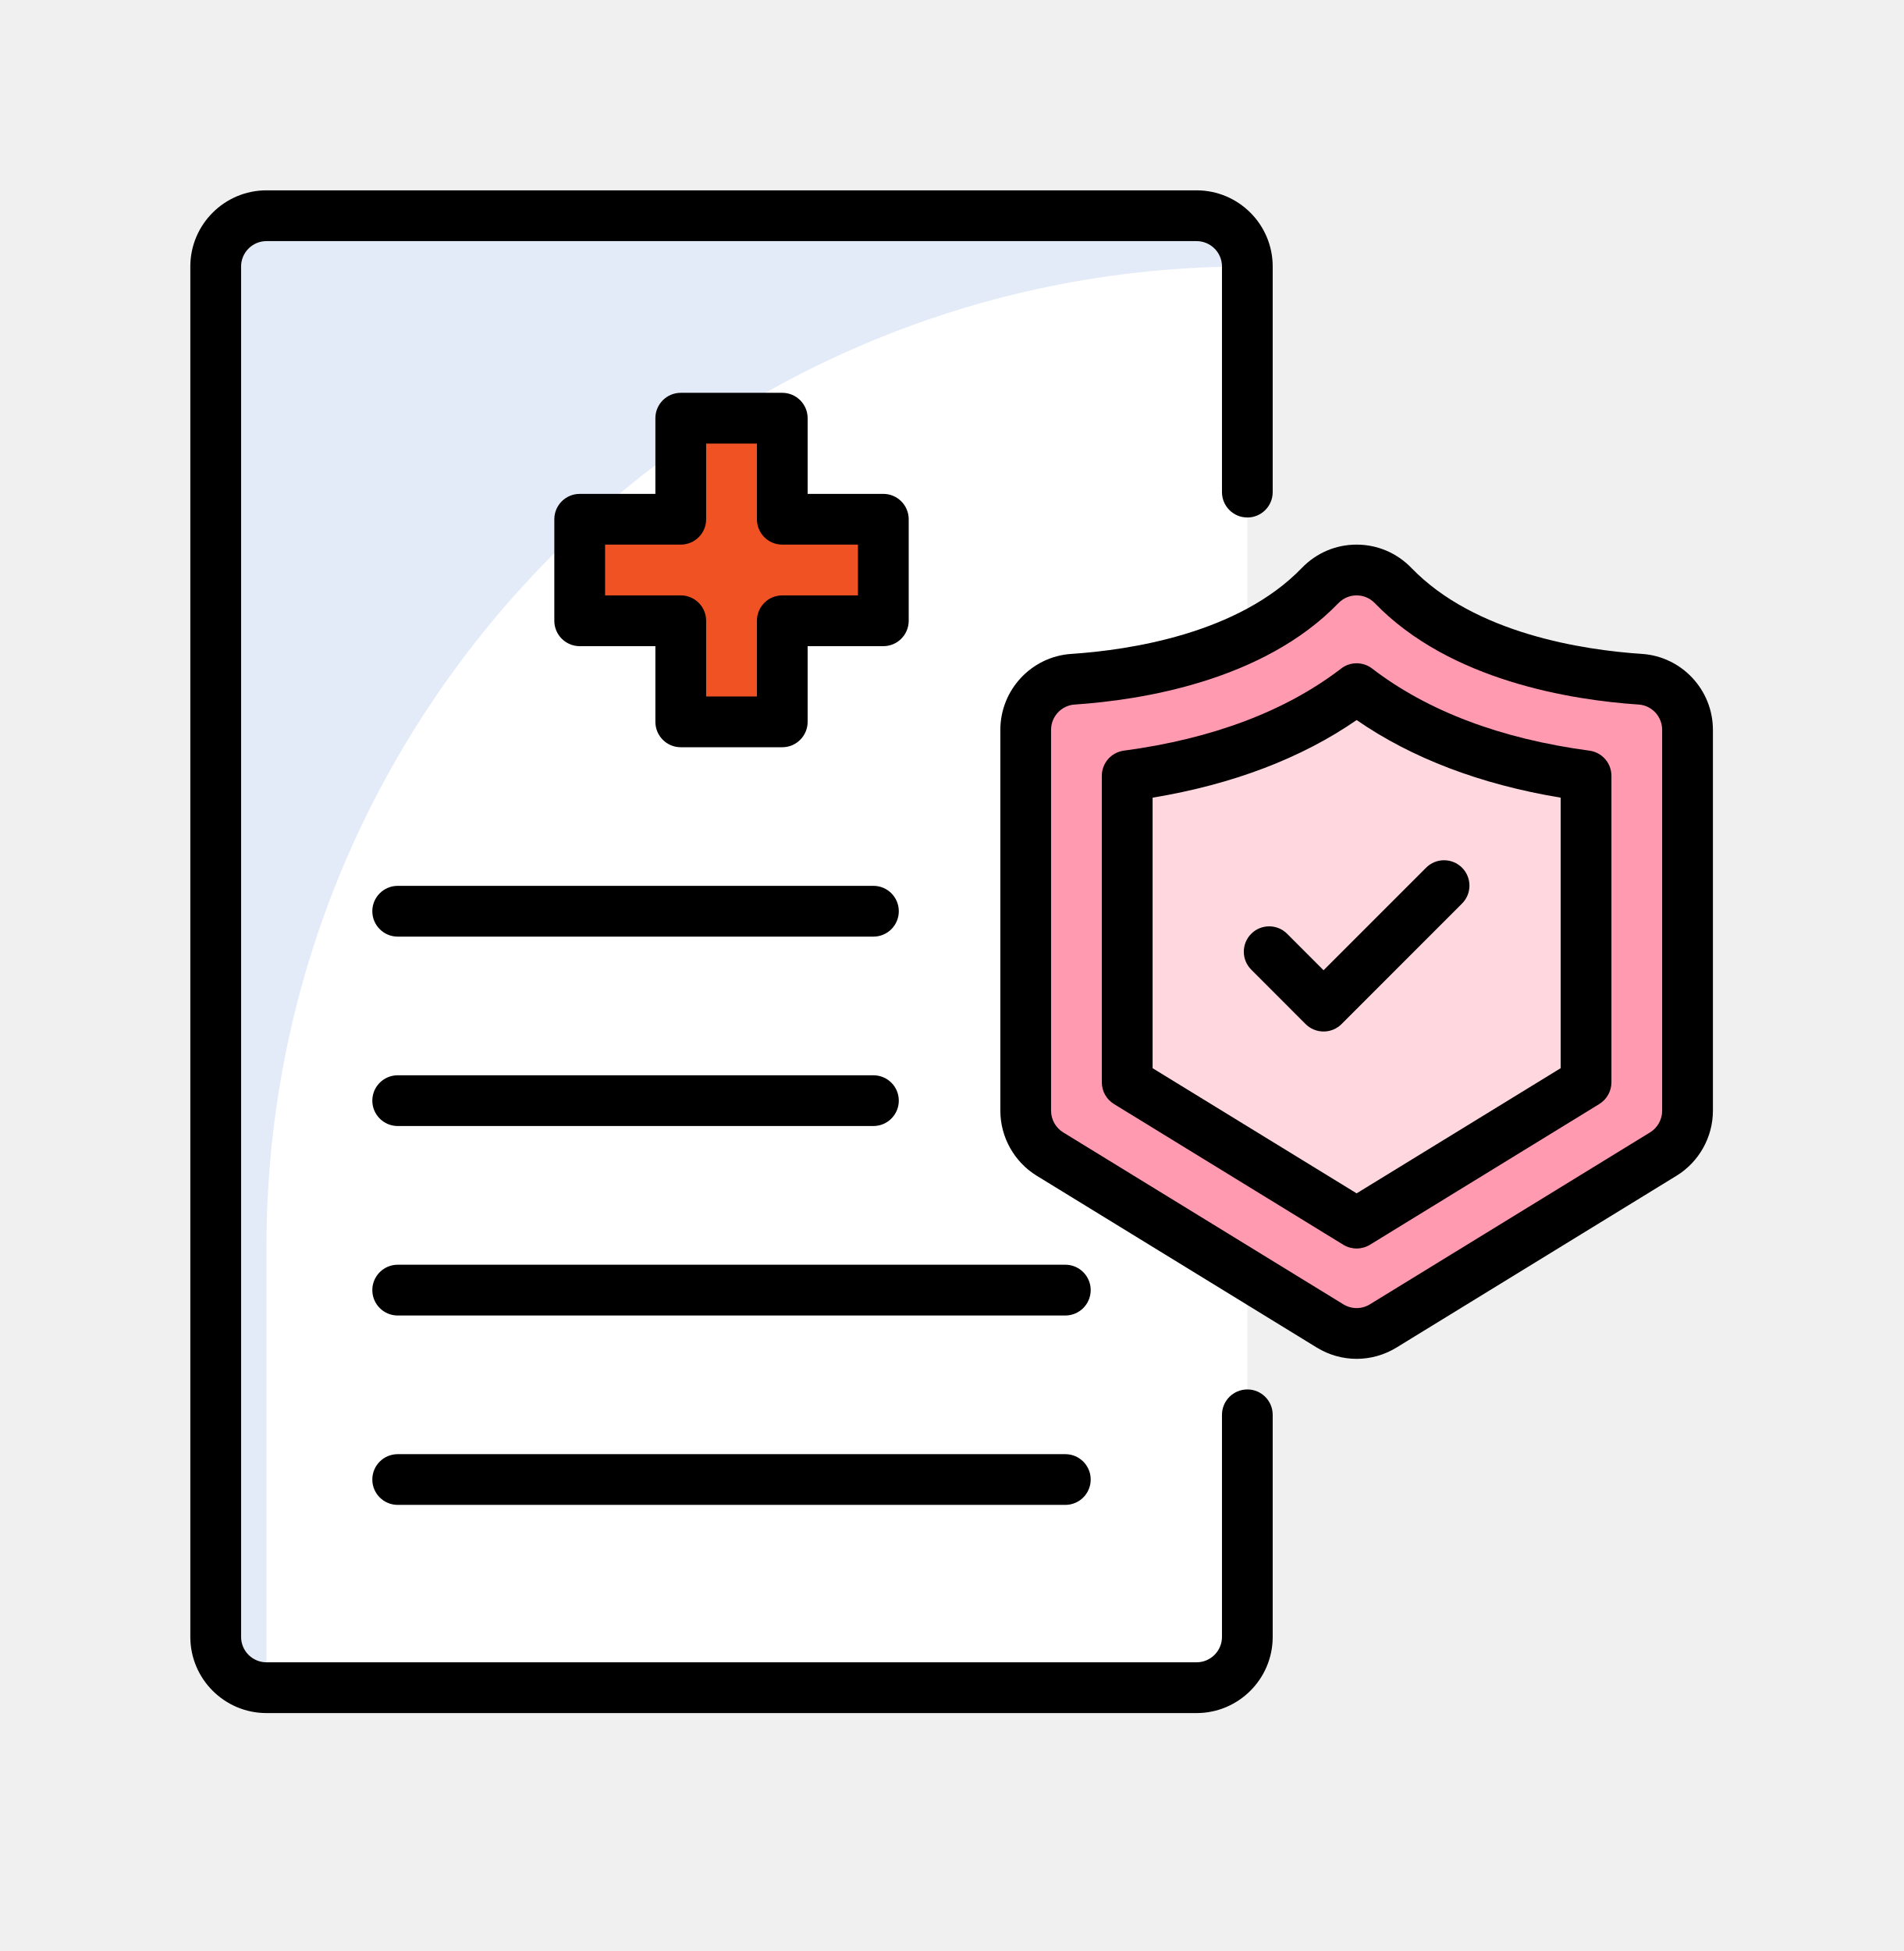
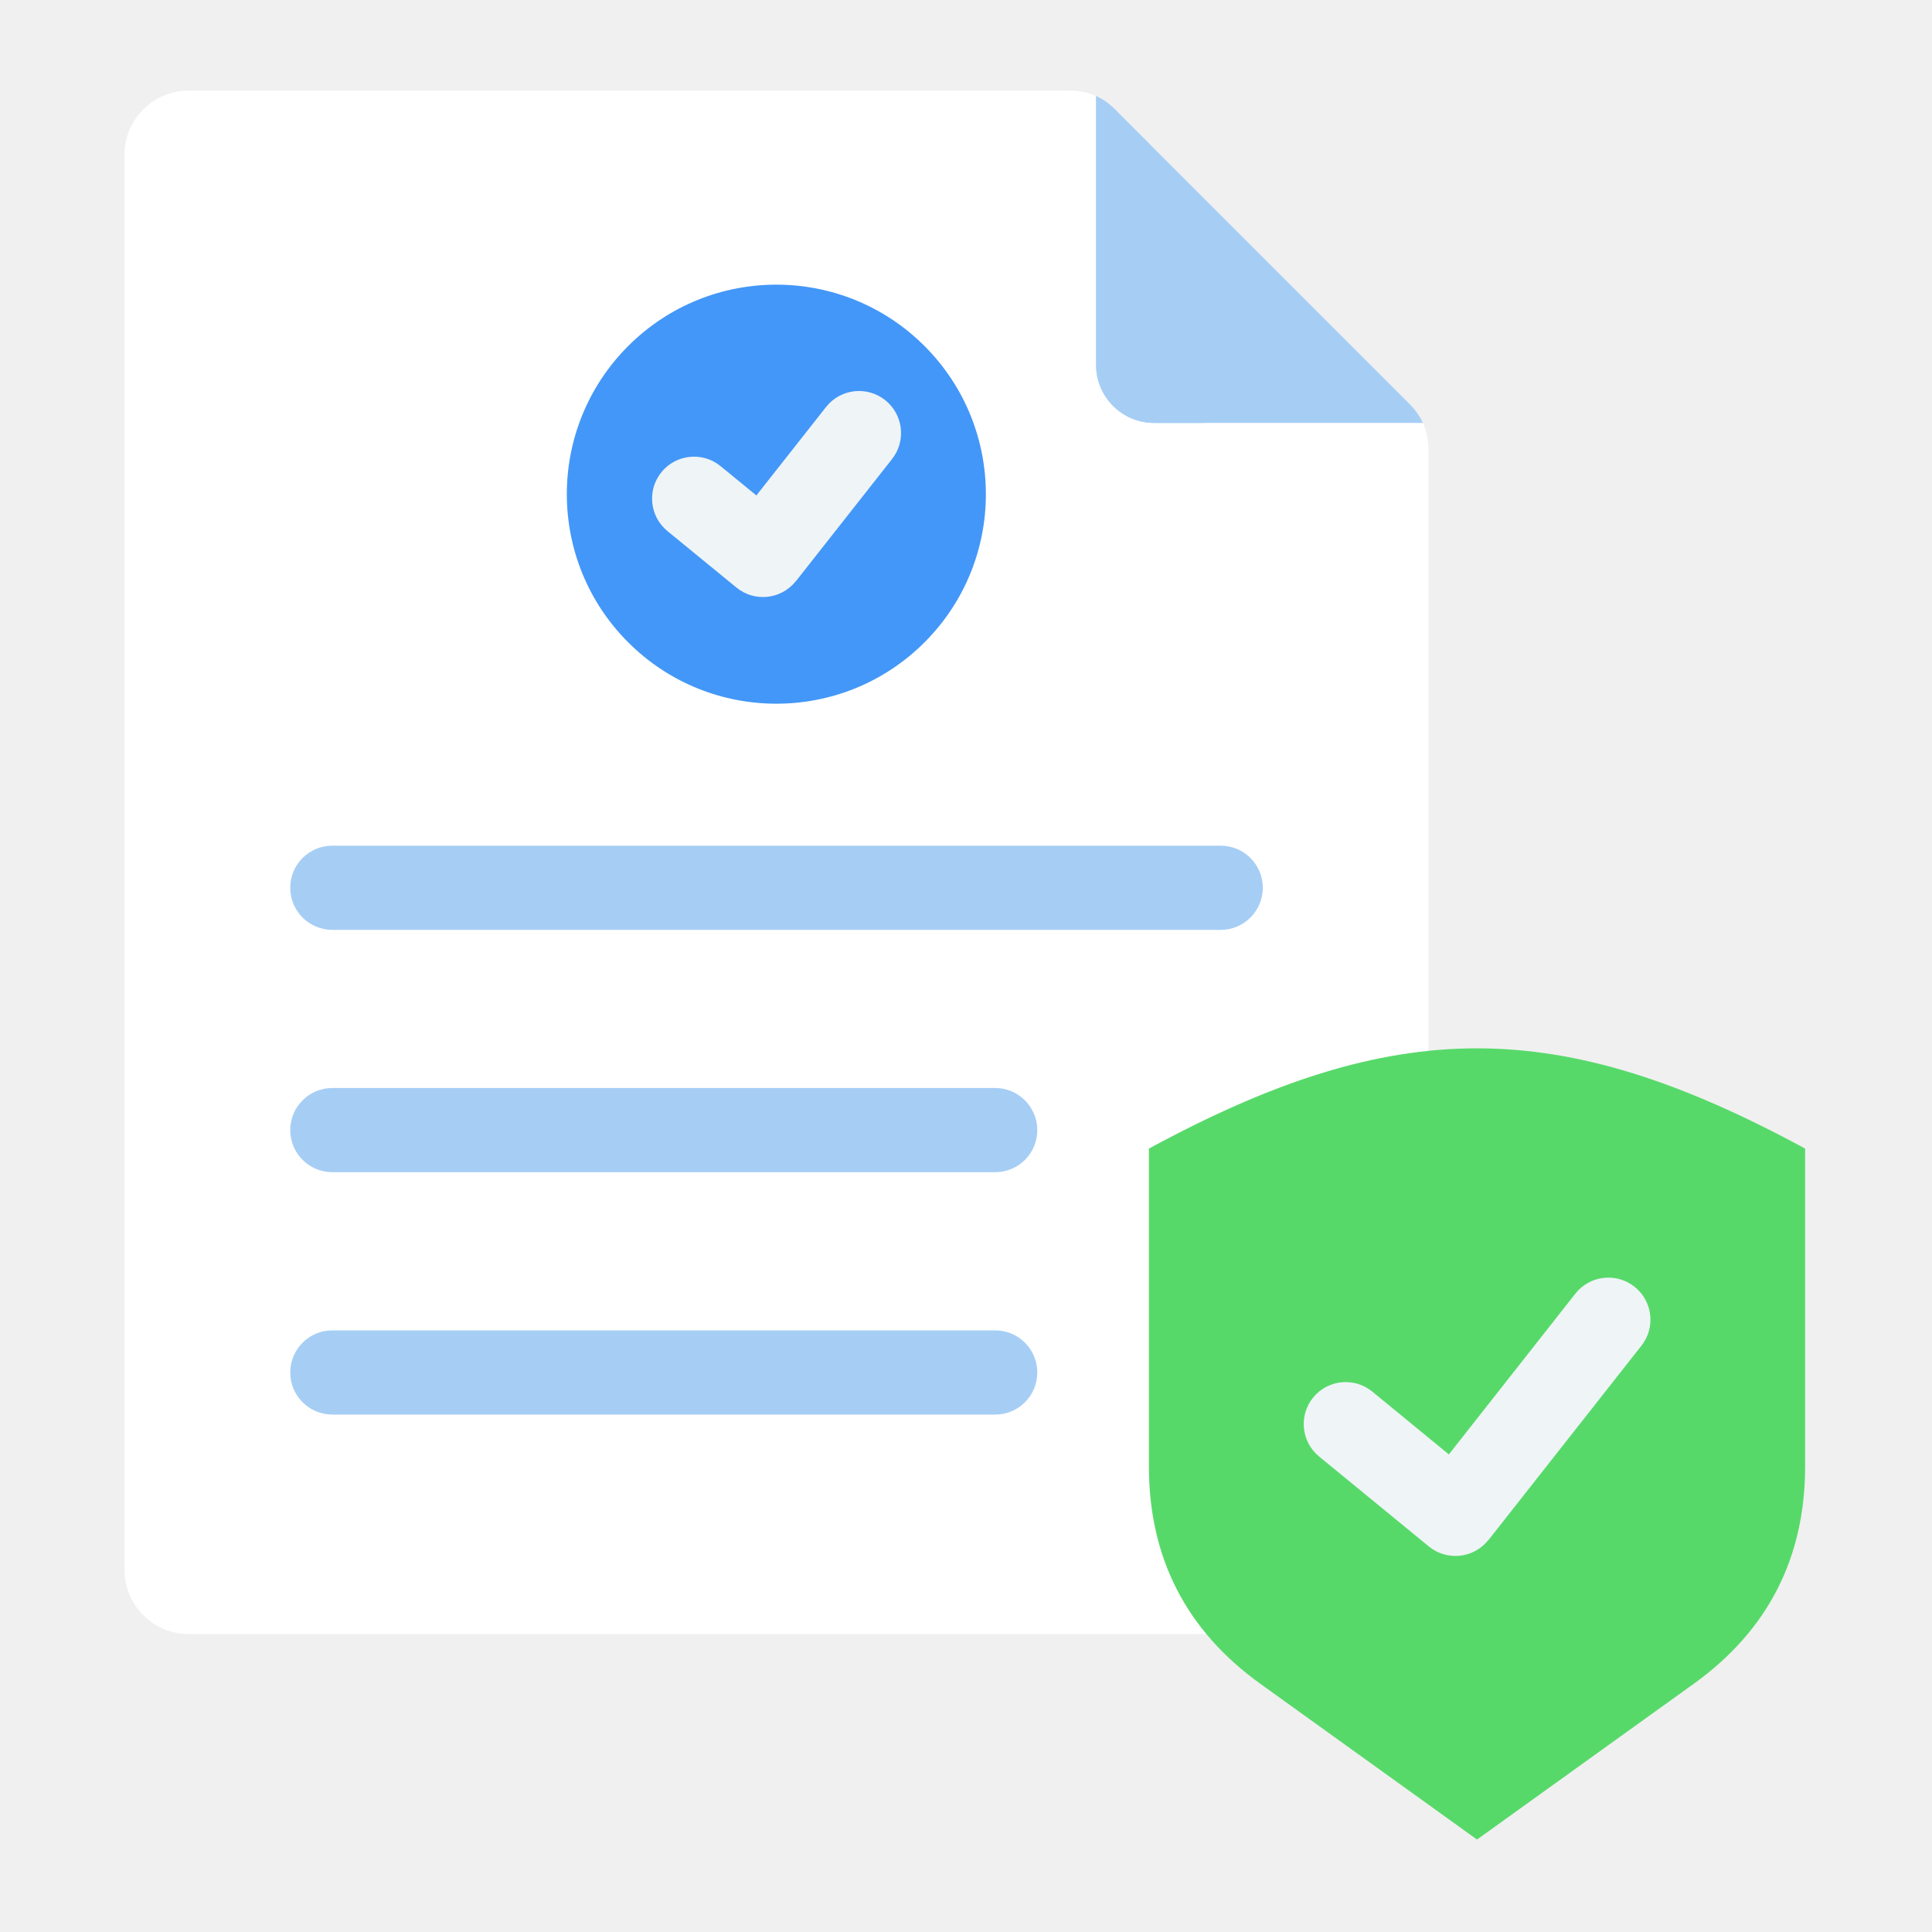
- <svg xmlns="http://www.w3.org/2000/svg" width="40" height="41" viewBox="0 0 40 41" fill="none">
-   <path d="M25.148 4.533H5.6C5.011 4.533 4.533 5.011 4.533 5.6V34.4C4.533 34.989 5.011 35.467 5.6 35.467H25.148C25.737 35.467 26.215 34.989 26.215 34.4V5.6C26.215 5.011 25.737 4.533 25.148 4.533Z" fill="white" />
-   <path d="M26.215 5.6C26.215 5.011 25.738 4.533 25.148 4.533H5.6C5.011 4.533 4.533 5.011 4.533 5.6V34.4C4.533 34.989 5.011 35.467 5.6 35.467V26.215C5.6 14.83 14.83 5.6 26.215 5.6Z" fill="#E4EBF8" />
-   <path d="M18.565 10.912H16.441V8.788H14.308V10.912H12.184V13.045H14.308V15.169H16.441V13.045H18.565V10.912Z" fill="#F05223" />
-   <path d="M29.279 12.306C30.73 13.807 33.131 14.184 34.475 14.274C35.035 14.311 35.467 14.776 35.467 15.337V23.343C35.467 23.713 35.274 24.058 34.958 24.252L29.07 27.864C28.727 28.074 28.296 28.074 27.954 27.864L22.066 24.252C21.75 24.058 21.557 23.713 21.557 23.343V15.337C21.557 14.776 21.988 14.311 22.548 14.274C23.893 14.184 26.294 13.807 27.745 12.306C28.166 11.87 28.858 11.87 29.279 12.306Z" fill="#FF9AB0" />
-   <path d="M34.475 14.274C33.131 14.184 30.73 13.807 29.279 12.306C28.858 11.87 28.166 11.87 27.745 12.306C26.294 13.807 23.893 14.184 22.548 14.274C21.988 14.311 21.557 14.776 21.557 15.337V16.937C21.557 16.376 21.988 15.911 22.548 15.874C23.893 15.784 26.294 15.408 27.745 13.905C28.166 13.47 28.858 13.47 29.279 13.905C30.73 15.408 33.131 15.784 34.475 15.874C35.035 15.911 35.467 16.376 35.467 16.937V15.337C35.467 14.776 35.035 14.311 34.475 14.274Z" fill="#FF9AB0" />
-   <path d="M23.69 22.746V16.303C25.242 16.095 27.048 15.596 28.512 14.472C29.976 15.596 31.782 16.095 33.333 16.303V22.746L28.512 25.704L23.69 22.746Z" fill="#FED7DF" />
-   <path d="M26.215 29.199C25.921 29.199 25.682 29.438 25.682 29.732V34.4C25.682 34.694 25.442 34.933 25.148 34.933H5.6C5.306 34.933 5.067 34.694 5.067 34.4V5.6C5.067 5.306 5.306 5.067 5.6 5.067H25.148C25.442 5.067 25.682 5.306 25.682 5.6V10.342C25.682 10.636 25.921 10.875 26.215 10.875C26.51 10.875 26.748 10.636 26.748 10.342V5.6C26.748 4.718 26.031 4 25.148 4H5.6C4.718 4 4 4.718 4 5.6V34.4C4 35.282 4.718 36 5.6 36H25.148C26.031 36 26.748 35.282 26.748 34.4V29.732C26.748 29.438 26.51 29.199 26.215 29.199Z" fill="black" />
-   <path d="M34.511 13.742C33.273 13.66 30.995 13.315 29.663 11.935C29.358 11.62 28.949 11.446 28.512 11.445C28.076 11.445 27.666 11.619 27.361 11.935C26.029 13.315 23.751 13.66 22.513 13.742C21.678 13.798 21.024 14.498 21.024 15.338V23.343C21.024 23.895 21.316 24.418 21.787 24.707L27.675 28.319C27.933 28.477 28.223 28.556 28.512 28.556C28.801 28.556 29.091 28.477 29.349 28.319L35.237 24.707C35.708 24.418 36 23.895 36 23.343V15.338C36 14.498 35.346 13.798 34.511 13.742ZM34.933 23.343C34.933 23.527 34.836 23.701 34.679 23.797L28.791 27.41C28.619 27.516 28.405 27.515 28.233 27.41L22.345 23.797C22.188 23.701 22.09 23.527 22.09 23.343V15.338C22.09 15.058 22.307 14.825 22.584 14.806C23.976 14.713 26.547 14.313 28.128 12.676C28.231 12.57 28.367 12.512 28.512 12.512C28.657 12.512 28.793 12.57 28.895 12.676C30.477 14.313 33.048 14.713 34.44 14.806C34.717 14.825 34.933 15.058 34.933 15.338L34.933 23.343Z" fill="black" />
-   <path d="M33.404 15.775C31.539 15.525 30.003 14.944 28.837 14.049C28.646 13.902 28.378 13.902 28.187 14.049C27.021 14.944 25.484 15.525 23.62 15.775C23.355 15.81 23.157 16.036 23.157 16.303V22.746C23.157 22.931 23.253 23.103 23.412 23.201L28.233 26.159C28.319 26.211 28.415 26.237 28.512 26.237C28.609 26.237 28.705 26.211 28.791 26.159L33.612 23.201C33.77 23.103 33.867 22.931 33.867 22.746V16.303C33.867 16.036 33.669 15.81 33.404 15.775ZM32.8 22.448L28.512 25.078L24.224 22.448V16.763C25.91 16.483 27.349 15.935 28.512 15.132C29.675 15.935 31.114 16.483 32.8 16.763V22.448Z" fill="black" />
-   <path d="M18.565 10.379H16.974V8.788C16.974 8.494 16.735 8.255 16.441 8.255H14.307C14.013 8.255 13.774 8.494 13.774 8.788V10.379H12.184C11.889 10.379 11.65 10.618 11.65 10.912V13.046C11.65 13.34 11.889 13.579 12.184 13.579H13.774V15.169C13.774 15.464 14.013 15.703 14.307 15.703H16.441C16.735 15.703 16.974 15.464 16.974 15.169V13.579H18.565C18.859 13.579 19.098 13.34 19.098 13.046V10.912C19.098 10.618 18.859 10.379 18.565 10.379ZM18.031 12.512H16.441C16.146 12.512 15.908 12.751 15.908 13.046V14.636H14.841V13.046C14.841 12.751 14.602 12.512 14.307 12.512H12.717V11.445H14.307C14.602 11.445 14.841 11.207 14.841 10.912V9.322H15.908V10.912C15.908 11.207 16.146 11.445 16.441 11.445H18.031V12.512Z" fill="black" />
-   <path d="M27.051 19.623C26.843 19.415 26.506 19.415 26.297 19.623C26.089 19.831 26.089 20.169 26.297 20.377L27.44 21.521C27.54 21.621 27.676 21.677 27.817 21.677C27.959 21.677 28.095 21.621 28.195 21.521L30.727 18.988C30.935 18.78 30.935 18.443 30.727 18.234C30.518 18.026 30.181 18.026 29.973 18.234L27.817 20.39L27.051 19.623Z" fill="black" />
-   <path d="M8.359 19.683H18.357C18.651 19.683 18.89 19.444 18.89 19.149C18.89 18.855 18.651 18.616 18.357 18.616H8.359C8.064 18.616 7.825 18.855 7.825 19.149C7.825 19.444 8.064 19.683 8.359 19.683Z" fill="black" />
-   <path d="M8.359 23.663H18.357C18.651 23.663 18.89 23.424 18.89 23.13C18.89 22.835 18.651 22.597 18.357 22.597H8.359C8.064 22.597 7.825 22.835 7.825 23.13C7.825 23.424 8.064 23.663 8.359 23.663Z" fill="black" />
-   <path d="M22.39 26.578H8.359C8.064 26.578 7.825 26.817 7.825 27.111C7.825 27.406 8.064 27.645 8.359 27.645H22.39C22.684 27.645 22.923 27.406 22.923 27.111C22.923 26.817 22.684 26.578 22.39 26.578Z" fill="black" />
-   <path d="M22.39 30.559H8.359C8.064 30.559 7.825 30.797 7.825 31.092C7.825 31.387 8.064 31.625 8.359 31.625H22.39C22.684 31.625 22.923 31.387 22.923 31.092C22.923 30.797 22.684 30.559 22.39 30.559Z" fill="black" />
+ <svg xmlns="http://www.w3.org/2000/svg" width="40" height="40" viewBox="0 0 40 40" fill="none">
+   <path fill-rule="evenodd" clip-rule="evenodd" d="M3.905 33.831H28.248C28.979 33.831 29.575 33.235 29.575 32.504V9.306C29.575 8.941 29.445 8.626 29.187 8.368L23.083 2.264C22.824 2.005 22.51 1.875 22.144 1.875H3.905C3.174 1.875 2.578 2.472 2.578 3.202V32.504C2.578 33.234 3.175 33.831 3.905 33.831Z" fill="white" />
+   <path fill-rule="evenodd" clip-rule="evenodd" d="M20.605 27.544C21.086 27.544 21.476 27.934 21.476 28.416C21.476 28.897 21.086 29.287 20.605 29.287H6.88C6.399 29.287 6.009 28.897 6.009 28.416C6.009 27.934 6.399 27.544 6.88 27.544H20.605ZM20.605 22.526C21.086 22.526 21.476 22.917 21.476 23.398C21.476 23.879 21.086 24.269 20.605 24.269H6.88C6.399 24.269 6.009 23.879 6.009 23.398C6.009 22.917 6.399 22.526 6.88 22.526H20.605ZM25.273 17.509C25.755 17.509 26.145 17.899 26.145 18.38C26.145 18.861 25.755 19.252 25.273 19.252H6.88C6.399 19.252 6.009 18.861 6.009 18.38C6.009 17.899 6.399 17.509 6.88 17.509H25.273Z" fill="#A6CEF5" />
+   <path d="M19.141 13.299C20.835 11.605 20.835 8.858 19.141 7.164C17.447 5.47 14.7 5.47 13.006 7.164C11.312 8.858 11.312 11.605 13.006 13.299C14.7 14.993 17.447 14.993 19.141 13.299Z" fill="#4397F8" />
+   <path fill-rule="evenodd" clip-rule="evenodd" d="M13.817 10.994C13.447 10.689 13.393 10.142 13.698 9.771C14.003 9.401 14.55 9.348 14.92 9.652L15.66 10.258L17.101 8.428C17.398 8.05 17.945 7.984 18.323 8.281C18.701 8.578 18.766 9.126 18.469 9.504L16.48 12.031L16.479 12.029L16.467 12.044C16.162 12.415 15.615 12.468 15.245 12.163L13.817 10.994Z" fill="#EFF4F7" />
+   <path fill-rule="evenodd" clip-rule="evenodd" d="M23.083 2.264L29.187 8.368C29.305 8.486 29.396 8.615 29.46 8.756H23.892C23.232 8.756 22.694 8.218 22.694 7.558V1.99C22.835 2.054 22.965 2.146 23.083 2.264H23.083Z" fill="#A6CEF5" />
+   <path fill-rule="evenodd" clip-rule="evenodd" d="M23.083 2.264L23.783 2.964V7.558C23.783 8.218 24.322 8.756 24.982 8.756H23.892C23.232 8.756 22.694 8.218 22.694 7.558V1.99C22.835 2.054 22.965 2.146 23.083 2.264H23.083Z" fill="#A6CEF5" />
+   <path fill-rule="evenodd" clip-rule="evenodd" d="M37.373 23.78C32.267 21.013 28.894 21.013 23.787 23.78V30.361C23.787 32.253 24.559 33.758 26.095 34.862L30.58 38.086L35.066 34.862C36.602 33.758 37.373 32.253 37.373 30.361V23.78V23.78Z" fill="#57D96A" />
+   <path fill-rule="evenodd" clip-rule="evenodd" d="M27.309 30.154C26.939 29.849 26.885 29.302 27.19 28.931C27.494 28.561 28.042 28.508 28.412 28.812L29.997 30.112L32.616 26.784C32.913 26.406 33.46 26.341 33.838 26.638C34.216 26.935 34.282 27.482 33.985 27.86L30.818 31.884L30.816 31.883L30.804 31.898C30.499 32.268 29.952 32.321 29.582 32.017L27.309 30.154Z" fill="#EFF4F7" />
</svg>
